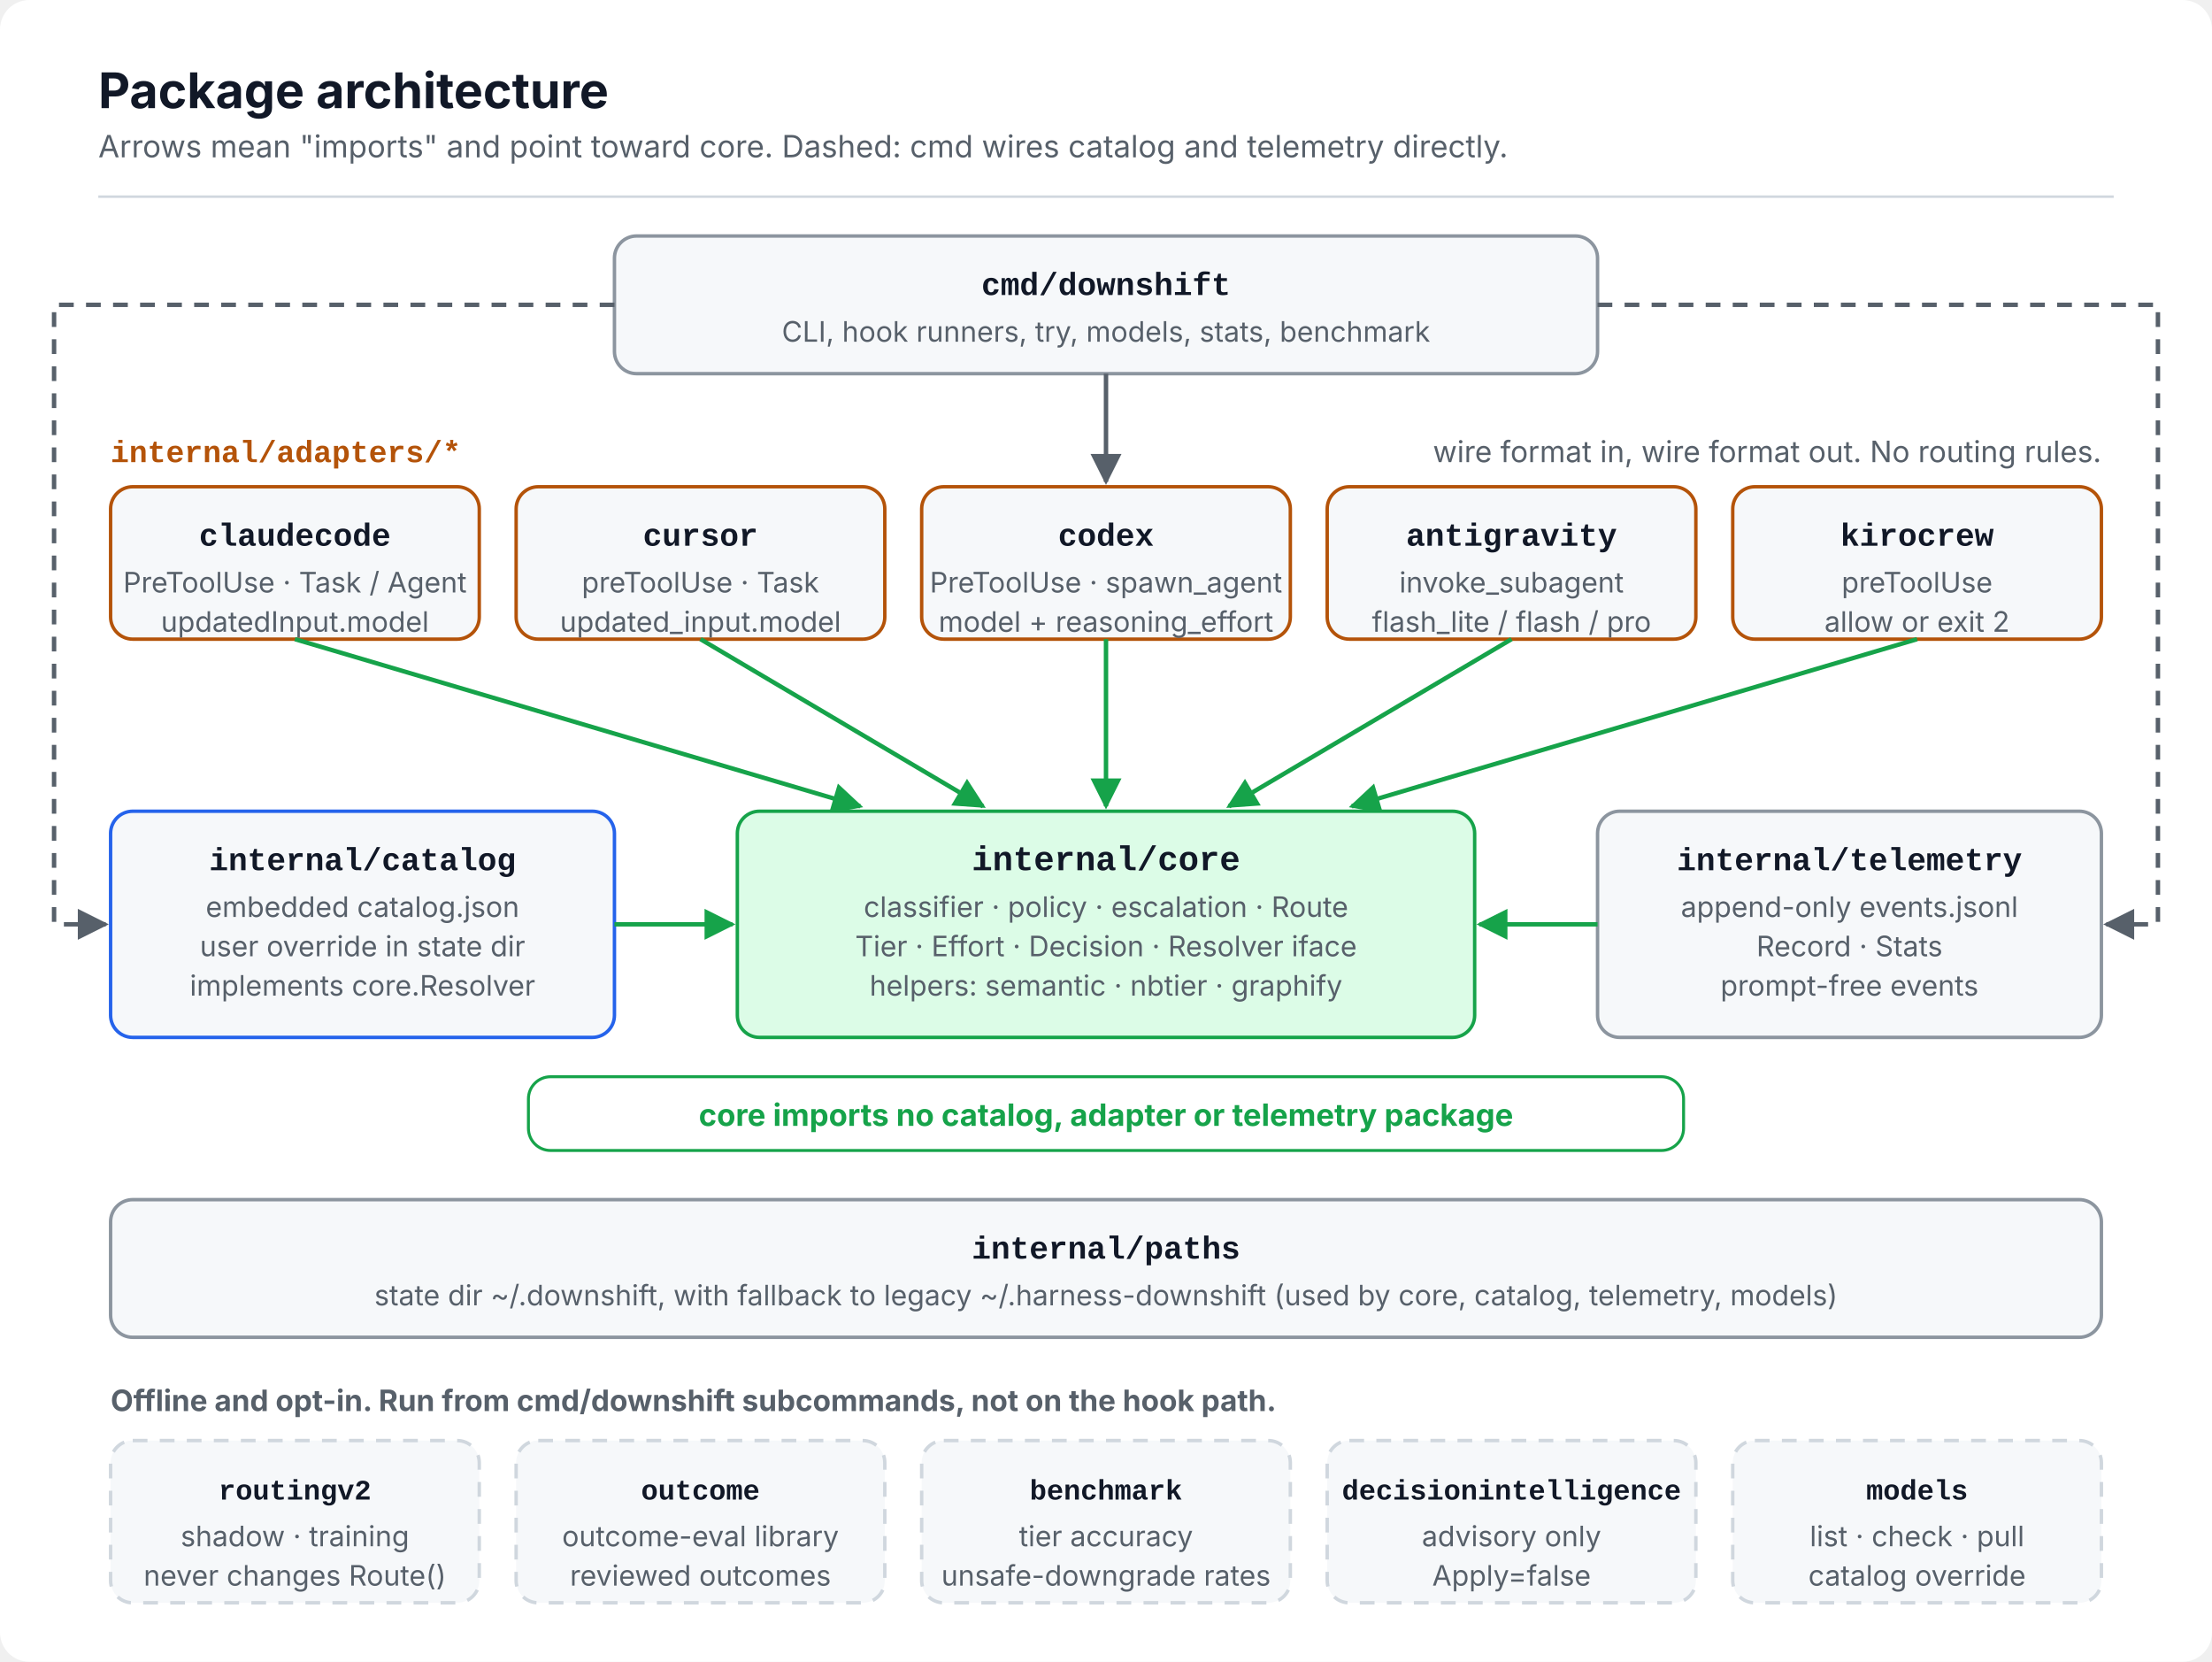
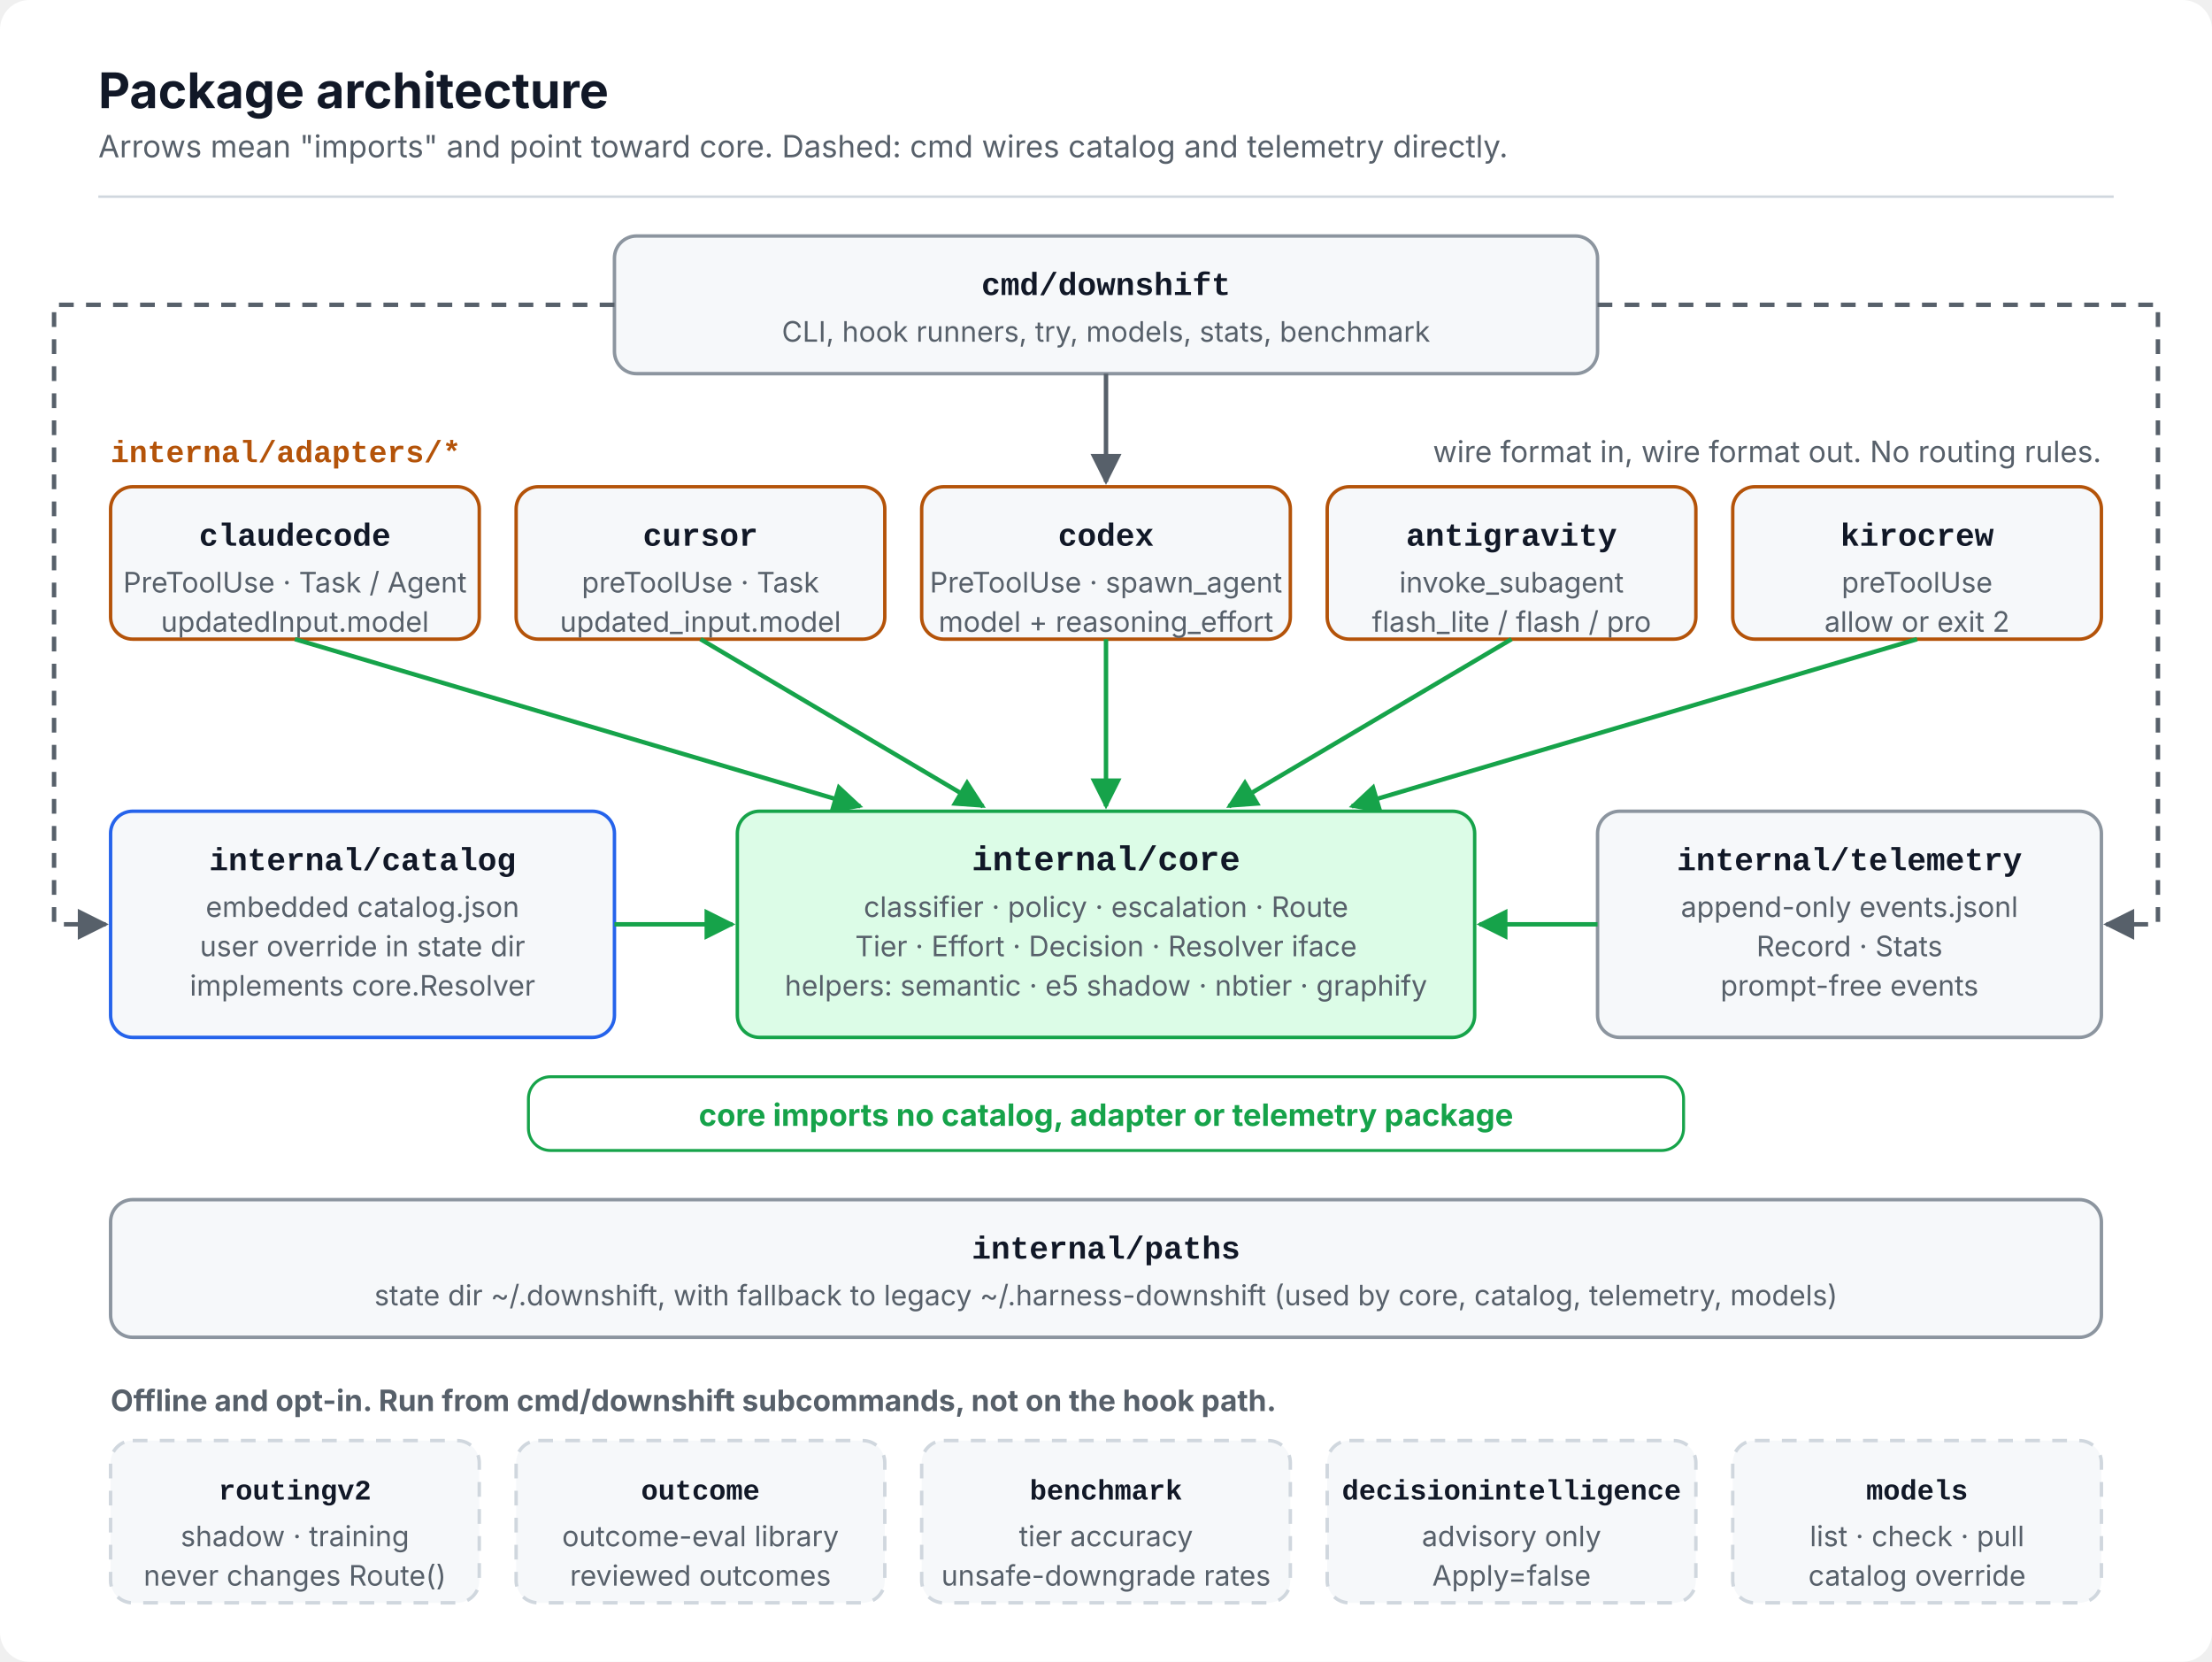
<svg xmlns="http://www.w3.org/2000/svg" width="900" height="676" viewBox="0 0 900 676" role="img" aria-labelledby="t d">
  <defs>
    <marker id="a" viewBox="0 0 10 10" refX="9" refY="5" markerWidth="7" markerHeight="7" orient="auto">
      <path d="M0 0L10 5L0 10z" fill="#57606A" />
    </marker>
    <marker id="g" viewBox="0 0 10 10" refX="9" refY="5" markerWidth="7" markerHeight="7" orient="auto">
      <path d="M0 0L10 5L0 10z" fill="#16A34A" />
    </marker>
  </defs>
  <rect width="900" height="676" rx="12" fill="#FFFFFF" />
  <text x="40" y="44" fill="#111827" font-size="20" font-weight="700" text-anchor="start" font-family="Inter,ui-sans-serif,system-ui,-apple-system,'Segoe UI',sans-serif">Package architecture</text>
  <text x="40" y="64" fill="#57606A" font-size="12.5" font-weight="400" text-anchor="start" font-family="Inter,ui-sans-serif,system-ui,-apple-system,'Segoe UI',sans-serif">Arrows mean "imports" and point toward core. Dashed: cmd wires catalog and telemetry directly.</text>
  <line x1="40" y1="80" x2="860" y2="80" stroke="#D0D7DE" />
  <rect x="250" y="96" width="400" height="56" rx="9" fill="#F6F8FA" stroke="#8C959F" stroke-width="1.4" />
  <text x="450.0" y="120" fill="#111827" font-size="13" font-weight="700" text-anchor="middle" font-family="'SFMono-Regular',ui-monospace,Consolas,'Liberation Mono',monospace">cmd/downshift</text>
  <text x="450.0" y="139" fill="#57606A" font-size="11.5" font-weight="400" text-anchor="middle" font-family="Inter,ui-sans-serif,system-ui,-apple-system,'Segoe UI',sans-serif">CLI, hook runners, try, models, stats, benchmark</text>
  <text x="45" y="188" fill="#B45309" font-size="12.5" font-weight="700" text-anchor="start" font-family="'SFMono-Regular',ui-monospace,Consolas,'Liberation Mono',monospace">internal/adapters/*</text>
  <text x="855" y="188" fill="#57606A" font-size="12" font-weight="400" text-anchor="end" font-family="Inter,ui-sans-serif,system-ui,-apple-system,'Segoe UI',sans-serif">wire format in, wire format out. No routing rules.</text>
  <rect x="45" y="198" width="150" height="62" rx="9" fill="#F6F8FA" stroke="#B45309" stroke-width="1.4" />
  <text x="120.0" y="222" fill="#111827" font-size="13" font-weight="700" text-anchor="middle" font-family="'SFMono-Regular',ui-monospace,Consolas,'Liberation Mono',monospace">claudecode</text>
  <text x="120.0" y="241" fill="#57606A" font-size="11.5" font-weight="400" text-anchor="middle" font-family="Inter,ui-sans-serif,system-ui,-apple-system,'Segoe UI',sans-serif">PreToolUse · Task / Agent</text>
  <text x="120.0" y="257" fill="#57606A" font-size="11.5" font-weight="400" text-anchor="middle" font-family="Inter,ui-sans-serif,system-ui,-apple-system,'Segoe UI',sans-serif">updatedInput.model</text>
  <rect x="210" y="198" width="150" height="62" rx="9" fill="#F6F8FA" stroke="#B45309" stroke-width="1.4" />
  <text x="285.0" y="222" fill="#111827" font-size="13" font-weight="700" text-anchor="middle" font-family="'SFMono-Regular',ui-monospace,Consolas,'Liberation Mono',monospace">cursor</text>
  <text x="285.0" y="241" fill="#57606A" font-size="11.5" font-weight="400" text-anchor="middle" font-family="Inter,ui-sans-serif,system-ui,-apple-system,'Segoe UI',sans-serif">preToolUse · Task</text>
  <text x="285.0" y="257" fill="#57606A" font-size="11.5" font-weight="400" text-anchor="middle" font-family="Inter,ui-sans-serif,system-ui,-apple-system,'Segoe UI',sans-serif">updated_input.model</text>
  <rect x="375" y="198" width="150" height="62" rx="9" fill="#F6F8FA" stroke="#B45309" stroke-width="1.4" />
  <text x="450.0" y="222" fill="#111827" font-size="13" font-weight="700" text-anchor="middle" font-family="'SFMono-Regular',ui-monospace,Consolas,'Liberation Mono',monospace">codex</text>
  <text x="450.0" y="241" fill="#57606A" font-size="11.5" font-weight="400" text-anchor="middle" font-family="Inter,ui-sans-serif,system-ui,-apple-system,'Segoe UI',sans-serif">PreToolUse · spawn_agent</text>
  <text x="450.0" y="257" fill="#57606A" font-size="11.5" font-weight="400" text-anchor="middle" font-family="Inter,ui-sans-serif,system-ui,-apple-system,'Segoe UI',sans-serif">model + reasoning_effort</text>
  <rect x="540" y="198" width="150" height="62" rx="9" fill="#F6F8FA" stroke="#B45309" stroke-width="1.4" />
  <text x="615.0" y="222" fill="#111827" font-size="13" font-weight="700" text-anchor="middle" font-family="'SFMono-Regular',ui-monospace,Consolas,'Liberation Mono',monospace">antigravity</text>
  <text x="615.0" y="241" fill="#57606A" font-size="11.5" font-weight="400" text-anchor="middle" font-family="Inter,ui-sans-serif,system-ui,-apple-system,'Segoe UI',sans-serif">invoke_subagent</text>
  <text x="615.0" y="257" fill="#57606A" font-size="11.5" font-weight="400" text-anchor="middle" font-family="Inter,ui-sans-serif,system-ui,-apple-system,'Segoe UI',sans-serif">flash_lite / flash / pro</text>
  <rect x="705" y="198" width="150" height="62" rx="9" fill="#F6F8FA" stroke="#B45309" stroke-width="1.4" />
  <text x="780.0" y="222" fill="#111827" font-size="13" font-weight="700" text-anchor="middle" font-family="'SFMono-Regular',ui-monospace,Consolas,'Liberation Mono',monospace">kirocrew</text>
  <text x="780.0" y="241" fill="#57606A" font-size="11.5" font-weight="400" text-anchor="middle" font-family="Inter,ui-sans-serif,system-ui,-apple-system,'Segoe UI',sans-serif">preToolUse</text>
  <text x="780.0" y="257" fill="#57606A" font-size="11.5" font-weight="400" text-anchor="middle" font-family="Inter,ui-sans-serif,system-ui,-apple-system,'Segoe UI',sans-serif">allow or exit 2</text>
  <path d="M450,152 V196" fill="none" stroke="#57606A" stroke-width="1.8" marker-end="url(#a)" />
  <path d="M120,260 L350,328" fill="none" stroke="#16A34A" stroke-width="1.8" marker-end="url(#g)" />
  <path d="M285,260 L400,328" fill="none" stroke="#16A34A" stroke-width="1.8" marker-end="url(#g)" />
  <path d="M450,260 L450,328" fill="none" stroke="#16A34A" stroke-width="1.8" marker-end="url(#g)" />
  <path d="M615,260 L500,328" fill="none" stroke="#16A34A" stroke-width="1.8" marker-end="url(#g)" />
  <path d="M780,260 L550,328" fill="none" stroke="#16A34A" stroke-width="1.8" marker-end="url(#g)" />
  <rect x="45" y="330" width="205" height="92" rx="9" fill="#F6F8FA" stroke="#2563EB" stroke-width="1.4" />
  <text x="147.5" y="354" fill="#111827" font-size="13" font-weight="700" text-anchor="middle" font-family="'SFMono-Regular',ui-monospace,Consolas,'Liberation Mono',monospace">internal/catalog</text>
  <text x="147.5" y="373" fill="#57606A" font-size="11.5" font-weight="400" text-anchor="middle" font-family="Inter,ui-sans-serif,system-ui,-apple-system,'Segoe UI',sans-serif">embedded catalog.json</text>
  <text x="147.5" y="389" fill="#57606A" font-size="11.5" font-weight="400" text-anchor="middle" font-family="Inter,ui-sans-serif,system-ui,-apple-system,'Segoe UI',sans-serif">user override in state dir</text>
  <text x="147.5" y="405" fill="#57606A" font-size="11.5" font-weight="400" text-anchor="middle" font-family="Inter,ui-sans-serif,system-ui,-apple-system,'Segoe UI',sans-serif">implements core.Resolver</text>
  <rect x="300" y="330" width="300" height="92" rx="9" fill="#DCFCE7" stroke="#16A34A" stroke-width="1.4" />
  <text x="450.0" y="354" fill="#111827" font-size="14" font-weight="700" text-anchor="middle" font-family="'SFMono-Regular',ui-monospace,Consolas,'Liberation Mono',monospace">internal/core</text>
  <text x="450.0" y="373" fill="#57606A" font-size="11.5" font-weight="400" text-anchor="middle" font-family="Inter,ui-sans-serif,system-ui,-apple-system,'Segoe UI',sans-serif">classifier · policy · escalation · Route</text>
  <text x="450.0" y="389" fill="#57606A" font-size="11.5" font-weight="400" text-anchor="middle" font-family="Inter,ui-sans-serif,system-ui,-apple-system,'Segoe UI',sans-serif">Tier · Effort · Decision · Resolver iface</text>
-   <text x="450.0" y="405" fill="#57606A" font-size="11.5" font-weight="400" text-anchor="middle" font-family="Inter,ui-sans-serif,system-ui,-apple-system,'Segoe UI',sans-serif">helpers: semantic · nbtier · graphify</text>
+   <text x="450.0" y="405" fill="#57606A" font-size="11.5" font-weight="400" text-anchor="middle" font-family="Inter,ui-sans-serif,system-ui,-apple-system,'Segoe UI',sans-serif">helpers: semantic · e5 shadow · nbtier · graphify</text>
  <rect x="650" y="330" width="205" height="92" rx="9" fill="#F6F8FA" stroke="#8C959F" stroke-width="1.4" />
  <text x="752.5" y="354" fill="#111827" font-size="13" font-weight="700" text-anchor="middle" font-family="'SFMono-Regular',ui-monospace,Consolas,'Liberation Mono',monospace">internal/telemetry</text>
  <text x="752.5" y="373" fill="#57606A" font-size="11.5" font-weight="400" text-anchor="middle" font-family="Inter,ui-sans-serif,system-ui,-apple-system,'Segoe UI',sans-serif">append-only events.jsonl</text>
  <text x="752.5" y="389" fill="#57606A" font-size="11.5" font-weight="400" text-anchor="middle" font-family="Inter,ui-sans-serif,system-ui,-apple-system,'Segoe UI',sans-serif">Record · Stats</text>
  <text x="752.5" y="405" fill="#57606A" font-size="11.5" font-weight="400" text-anchor="middle" font-family="Inter,ui-sans-serif,system-ui,-apple-system,'Segoe UI',sans-serif">prompt-free events</text>
  <path d="M250,376 H298" fill="none" stroke="#16A34A" stroke-width="1.8" marker-end="url(#g)" />
  <path d="M650,376 H602" fill="none" stroke="#16A34A" stroke-width="1.8" marker-end="url(#g)" />
  <path d="M250,124 H22 V376 H43" fill="none" stroke="#57606A" stroke-width="1.8" stroke-dasharray="6 5" marker-end="url(#a)" />
  <path d="M650,124 H878 V376 H857" fill="none" stroke="#57606A" stroke-width="1.8" stroke-dasharray="6 5" marker-end="url(#a)" />
  <rect x="215" y="438" width="470" height="30" rx="9" fill="#FFFFFF" stroke="#16A34A" stroke-width="1.2" />
  <text x="450" y="458" fill="#16A34A" font-size="12.5" font-weight="700" text-anchor="middle" font-family="Inter,ui-sans-serif,system-ui,-apple-system,'Segoe UI',sans-serif">core imports no catalog, adapter or telemetry package</text>
  <rect x="45" y="488" width="810" height="56" rx="9" fill="#F6F8FA" stroke="#8C959F" stroke-width="1.4" />
  <text x="450.0" y="512" fill="#111827" font-size="13" font-weight="700" text-anchor="middle" font-family="'SFMono-Regular',ui-monospace,Consolas,'Liberation Mono',monospace">internal/paths</text>
  <text x="450.0" y="531" fill="#57606A" font-size="11.5" font-weight="400" text-anchor="middle" font-family="Inter,ui-sans-serif,system-ui,-apple-system,'Segoe UI',sans-serif">state dir ~/.downshift, with fallback to legacy ~/.harness-downshift (used by core, catalog, telemetry, models)</text>
  <text x="45" y="574" fill="#57606A" font-size="12" font-weight="700" text-anchor="start" font-family="Inter,ui-sans-serif,system-ui,-apple-system,'Segoe UI',sans-serif">Offline and opt-in. Run from cmd/downshift subcommands, not on the hook path.</text>
  <rect x="45" y="586" width="150" height="66" rx="9" fill="#F6F8FA" stroke="#D0D7DE" stroke-width="1.4" stroke-dasharray="6 5" />
  <text x="120.0" y="610" fill="#111827" font-size="11.5" font-weight="700" text-anchor="middle" font-family="'SFMono-Regular',ui-monospace,Consolas,'Liberation Mono',monospace">routingv2</text>
  <text x="120.0" y="629" fill="#57606A" font-size="11.5" font-weight="400" text-anchor="middle" font-family="Inter,ui-sans-serif,system-ui,-apple-system,'Segoe UI',sans-serif">shadow · training</text>
  <text x="120.0" y="645" fill="#57606A" font-size="11.5" font-weight="400" text-anchor="middle" font-family="Inter,ui-sans-serif,system-ui,-apple-system,'Segoe UI',sans-serif">never changes Route()</text>
  <rect x="210" y="586" width="150" height="66" rx="9" fill="#F6F8FA" stroke="#D0D7DE" stroke-width="1.4" stroke-dasharray="6 5" />
  <text x="285.0" y="610" fill="#111827" font-size="11.5" font-weight="700" text-anchor="middle" font-family="'SFMono-Regular',ui-monospace,Consolas,'Liberation Mono',monospace">outcome</text>
  <text x="285.0" y="629" fill="#57606A" font-size="11.5" font-weight="400" text-anchor="middle" font-family="Inter,ui-sans-serif,system-ui,-apple-system,'Segoe UI',sans-serif">outcome-eval library</text>
  <text x="285.0" y="645" fill="#57606A" font-size="11.5" font-weight="400" text-anchor="middle" font-family="Inter,ui-sans-serif,system-ui,-apple-system,'Segoe UI',sans-serif">reviewed outcomes</text>
  <rect x="375" y="586" width="150" height="66" rx="9" fill="#F6F8FA" stroke="#D0D7DE" stroke-width="1.4" stroke-dasharray="6 5" />
  <text x="450.0" y="610" fill="#111827" font-size="11.5" font-weight="700" text-anchor="middle" font-family="'SFMono-Regular',ui-monospace,Consolas,'Liberation Mono',monospace">benchmark</text>
  <text x="450.0" y="629" fill="#57606A" font-size="11.5" font-weight="400" text-anchor="middle" font-family="Inter,ui-sans-serif,system-ui,-apple-system,'Segoe UI',sans-serif">tier accuracy</text>
  <text x="450.0" y="645" fill="#57606A" font-size="11.5" font-weight="400" text-anchor="middle" font-family="Inter,ui-sans-serif,system-ui,-apple-system,'Segoe UI',sans-serif">unsafe-downgrade rates</text>
  <rect x="540" y="586" width="150" height="66" rx="9" fill="#F6F8FA" stroke="#D0D7DE" stroke-width="1.4" stroke-dasharray="6 5" />
  <text x="615.0" y="610" fill="#111827" font-size="11.5" font-weight="700" text-anchor="middle" font-family="'SFMono-Regular',ui-monospace,Consolas,'Liberation Mono',monospace">decisionintelligence</text>
  <text x="615.0" y="629" fill="#57606A" font-size="11.5" font-weight="400" text-anchor="middle" font-family="Inter,ui-sans-serif,system-ui,-apple-system,'Segoe UI',sans-serif">advisory only</text>
  <text x="615.0" y="645" fill="#57606A" font-size="11.5" font-weight="400" text-anchor="middle" font-family="Inter,ui-sans-serif,system-ui,-apple-system,'Segoe UI',sans-serif">Apply=false</text>
  <rect x="705" y="586" width="150" height="66" rx="9" fill="#F6F8FA" stroke="#D0D7DE" stroke-width="1.4" stroke-dasharray="6 5" />
  <text x="780.0" y="610" fill="#111827" font-size="11.5" font-weight="700" text-anchor="middle" font-family="'SFMono-Regular',ui-monospace,Consolas,'Liberation Mono',monospace">models</text>
  <text x="780.0" y="629" fill="#57606A" font-size="11.5" font-weight="400" text-anchor="middle" font-family="Inter,ui-sans-serif,system-ui,-apple-system,'Segoe UI',sans-serif">list · check · pull</text>
  <text x="780.0" y="645" fill="#57606A" font-size="11.5" font-weight="400" text-anchor="middle" font-family="Inter,ui-sans-serif,system-ui,-apple-system,'Segoe UI',sans-serif">catalog override</text>
</svg>
